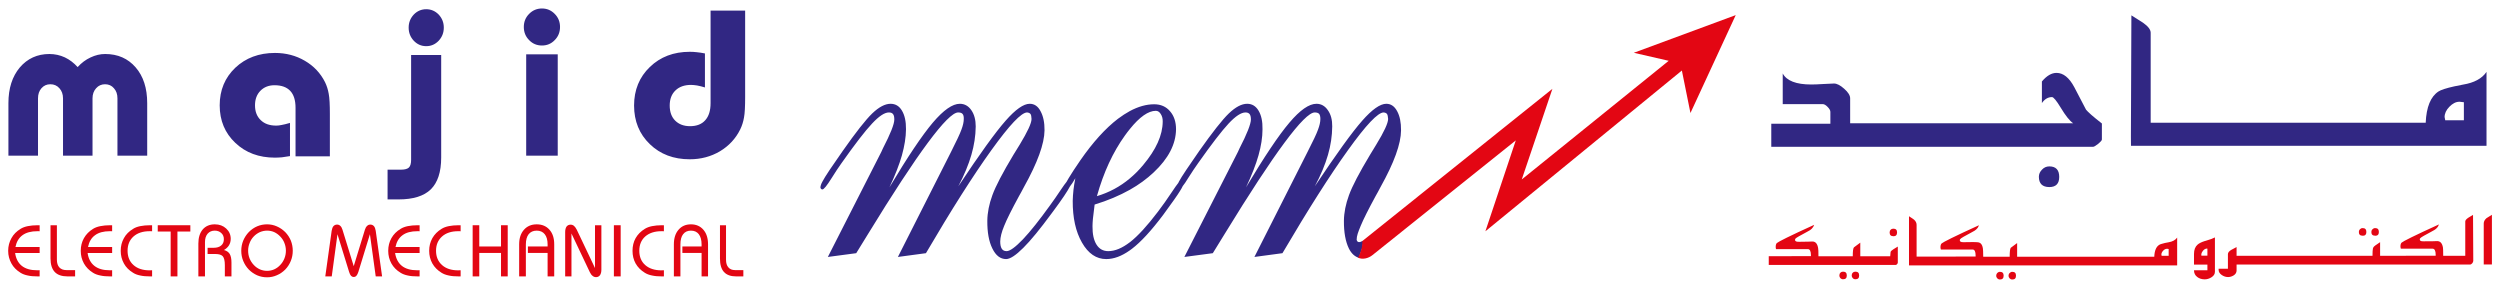
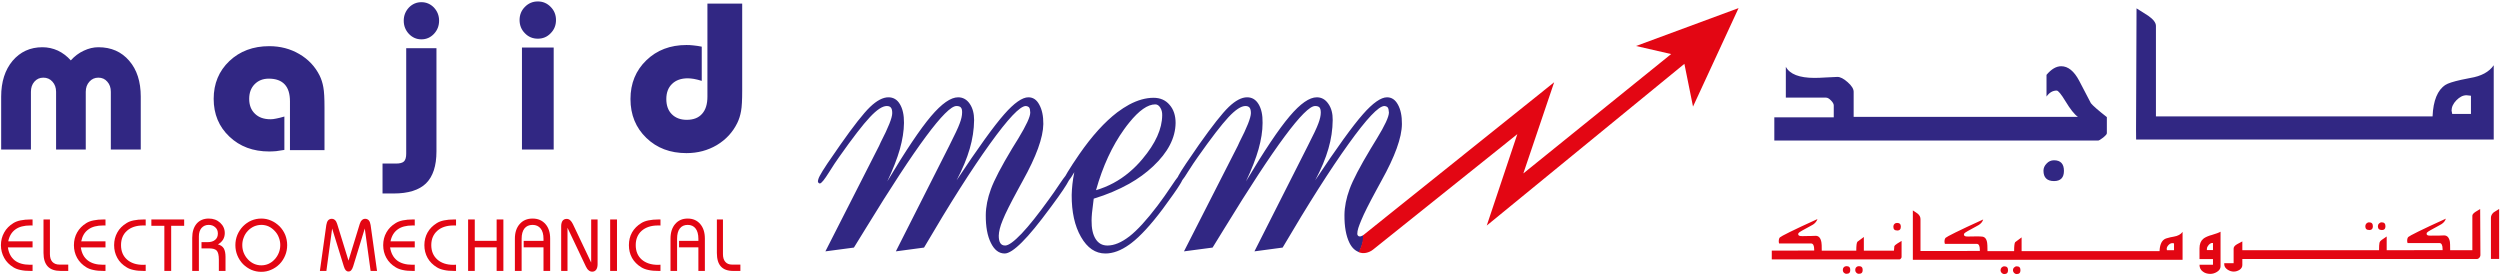
- <svg xmlns="http://www.w3.org/2000/svg" viewBox="101.50 49.52 305.88 35.16" width="1224" height="141">
+ <svg xmlns="http://www.w3.org/2000/svg" width="1216" height="134" viewBox="102.388 50.346 304.105 33.508">
  <path d="M235.71 73.48C237.19 73.04 238.54 72.32 239.74 71.31L239.74 72.70C238.47 73.41 237.04 74.02 235.43 74.51C235.33 75.30 235.26 75.89 235.22 76.25C235.19 76.61 235.17 76.91 235.17 77.15C235.16 78.12 235.32 78.87 235.66 79.41C236.00 79.95 236.48 80.21 237.10 80.21C237.92 80.21 238.80 79.84 239.74 79.12L239.74 80.11C238.74 80.82 237.78 81.18 236.85 81.18C235.64 81.18 234.65 80.51 233.88 79.16C233.11 77.82 232.74 76.12 232.75 74.06C232.76 73.64 232.79 73.19 232.84 72.73C232.89 72.27 232.97 71.79 233.07 71.29C232.80 71.75 232.58 72.09 232.41 72.29C232.12 72.86 231.46 73.85 230.42 75.25L230.13 75.64C228.76 77.50 227.62 78.90 226.70 79.81C225.78 80.73 225.08 81.18 224.60 81.18C223.90 81.18 223.34 80.75 222.92 79.89C222.49 79.03 222.29 77.90 222.30 76.50C222.31 75.50 222.52 74.45 222.92 73.36C223.32 72.26 224.18 70.61 225.51 68.40C225.69 68.09 225.94 67.69 226.27 67.17C227.22 65.60 227.71 64.56 227.71 64.04C227.70 63.75 227.66 63.54 227.59 63.44C227.51 63.33 227.37 63.26 227.17 63.24C226.46 63.24 225.01 64.78 222.80 67.85C220.59 70.92 217.92 75.12 214.79 80.46L211.36 80.92L217.86 68.07C218.52 66.76 218.95 65.86 219.13 65.35C219.32 64.85 219.42 64.41 219.42 64.04C219.43 63.75 219.38 63.54 219.27 63.42C219.17 63.30 218.99 63.24 218.73 63.24C217.46 63.24 213.78 68.19 207.72 78.09L206.26 80.46L202.79 80.92L209.33 68.07L209.52 67.65C210.45 65.85 210.92 64.67 210.92 64.11C210.92 63.81 210.88 63.59 210.77 63.45C210.67 63.31 210.50 63.24 210.26 63.24C209.73 63.24 209.05 63.69 208.20 64.60C207.35 65.50 206.10 67.12 204.45 69.46C204.11 69.93 203.71 70.54 203.24 71.29C202.67 72.20 202.30 72.66 202.12 72.66C202.05 72.66 202.01 72.64 201.96 72.59C201.91 72.53 201.88 72.48 201.88 72.41C201.89 72.24 201.96 72.00 202.12 71.71C202.27 71.41 202.58 70.92 203.03 70.24L204.61 67.95C206.21 65.67 207.42 64.13 208.23 63.35C209.05 62.57 209.79 62.18 210.46 62.18C211.05 62.18 211.52 62.45 211.85 63.01C212.19 63.57 212.36 64.33 212.35 65.30C212.34 66.29 212.17 67.34 211.85 68.49C211.53 69.62 211.02 70.93 210.32 72.41C212.55 68.67 214.33 66.03 215.63 64.49C216.95 62.94 218.04 62.18 218.94 62.18C219.51 62.18 219.99 62.44 220.35 62.97C220.71 63.49 220.88 64.16 220.88 64.95C220.87 66.10 220.69 67.26 220.35 68.43C220.01 69.61 219.48 70.89 218.75 72.28C221.38 68.31 223.31 65.64 224.54 64.25C225.75 62.87 226.74 62.18 227.48 62.18C228.05 62.18 228.49 62.47 228.81 63.08C229.14 63.68 229.31 64.46 229.30 65.43C229.28 67.08 228.44 69.39 226.79 72.35C226.53 72.84 226.33 73.22 226.18 73.47C225.29 75.11 224.68 76.32 224.37 77.10C224.04 77.88 223.89 78.53 223.88 79.02C223.88 79.41 223.94 79.70 224.06 79.90C224.19 80.11 224.38 80.21 224.66 80.21C225.07 80.21 225.74 79.72 226.66 78.76C227.58 77.79 228.69 76.39 230.00 74.57C230.38 74.05 230.83 73.41 231.34 72.64C231.61 72.23 231.83 71.94 231.99 71.74C232.07 71.61 232.15 71.45 232.26 71.27C232.60 70.71 233.07 69.98 233.68 69.10C235.21 66.89 236.75 65.19 238.29 64.01C238.79 63.64 239.26 63.33 239.74 63.07L239.74 65.27C239.54 65.51 239.34 65.78 239.13 66.07C237.68 68.09 236.53 70.55 235.71 73.48M239.74 80.11C239.82 80.05 239.91 79.99 240.00 79.92C241.09 79.09 242.37 77.70 243.82 75.77C244.89 74.31 245.58 73.34 245.88 72.84C246.02 72.61 246.14 72.42 246.21 72.25C246.39 72.03 246.61 71.71 246.86 71.29C247.34 70.54 247.74 69.93 248.08 69.46C249.73 67.12 250.98 65.50 251.82 64.60C252.67 63.69 253.36 63.24 253.89 63.24C254.12 63.24 254.29 63.31 254.40 63.45C254.50 63.59 254.55 63.81 254.55 64.11C254.54 64.67 254.08 65.85 253.15 67.65L252.96 68.07L246.41 80.92L249.89 80.46L251.35 78.09C257.41 68.19 261.09 63.24 262.36 63.24C262.61 63.24 262.80 63.30 262.90 63.42C263.00 63.54 263.05 63.75 263.05 64.04C263.05 64.41 262.95 64.85 262.76 65.35C262.58 65.86 262.15 66.76 261.48 68.07L254.98 80.92L258.41 80.46C261.55 75.12 264.22 70.92 266.43 67.85C268.63 64.78 270.09 63.24 270.79 63.24C271.00 63.26 271.14 63.33 271.21 63.44C271.28 63.54 271.32 63.75 271.34 64.04C271.33 64.56 270.85 65.60 269.89 67.17C269.57 67.69 269.32 68.09 269.14 68.40C267.81 70.61 266.95 72.26 266.55 73.36C266.15 74.45 265.94 75.50 265.93 76.50C265.92 77.90 266.12 79.03 266.54 79.89C266.86 80.53 267.27 80.87 267.75 81.03L268.09 80.09C268.16 79.89 268.41 78.86 268.19 78.97C267.85 79.18 267.56 79.16 267.49 78.82C267.49 78.33 267.67 77.88 267.99 77.10C268.31 76.32 268.92 75.11 269.81 73.47C269.96 73.22 270.16 72.84 270.42 72.35C272.07 69.39 272.91 67.08 272.92 65.43C272.93 64.46 272.77 63.68 272.44 63.08C272.11 62.47 271.67 62.18 271.11 62.18C270.37 62.18 269.38 62.87 268.17 64.25C266.94 65.64 265.01 68.31 262.37 72.28C263.11 70.89 263.64 69.61 263.98 68.43C264.32 67.26 264.49 66.10 264.50 64.95C264.51 64.16 264.34 63.49 263.97 62.97C263.61 62.44 263.14 62.18 262.57 62.18C261.67 62.18 260.57 62.94 259.26 64.49C257.95 66.03 256.18 68.67 253.95 72.41C254.65 70.93 255.16 69.62 255.48 68.49C255.80 67.34 255.97 66.29 255.97 65.30C255.99 64.33 255.82 63.57 255.48 63.01C255.14 62.45 254.68 62.18 254.09 62.18C253.42 62.18 252.68 62.57 251.86 63.35C251.05 64.13 249.84 65.67 248.23 67.95L246.66 70.24C246.20 70.92 245.90 71.41 245.74 71.71C245.72 71.76 245.70 71.81 245.67 71.86C245.49 72.09 245.24 72.43 244.94 72.89C244.32 73.82 243.73 74.66 243.18 75.38C241.86 77.12 240.72 78.36 239.77 79.10L239.74 79.12L239.74 80.11M239.74 71.31C240.31 70.83 240.86 70.29 241.37 69.67C242.95 67.79 243.75 66.02 243.76 64.36C243.77 64.00 243.69 63.69 243.52 63.43C243.36 63.17 243.16 63.04 242.92 63.04C242.00 63.04 240.94 63.78 239.74 65.27L239.74 63.07C240.77 62.52 241.76 62.24 242.71 62.24C243.53 62.24 244.18 62.53 244.66 63.10C245.15 63.66 245.39 64.40 245.39 65.30C245.37 67.12 244.46 68.88 242.65 70.58C241.81 71.37 240.84 72.08 239.74 72.70L239.74 71.31" fill="#312783" fill-rule="evenodd" />
  <path d="M305.67 56.92L301.40 55.94L313.87 51.33L308.33 63.31L307.28 58.11L283.24 77.78L286.96 66.66L269.43 80.69C268.93 81.10 268.20 81.27 267.66 81.01C267.98 80.41 268.20 79.75 268.19 78.97L291.44 60.35L287.69 71.44L305.67 56.92" fill="#E30613" fill-rule="evenodd" />
  <path d="M102.53 68.53L102.53 62.10C102.53 60.29 103.00 58.84 103.92 57.74C104.85 56.65 106.06 56.09 107.54 56.09C108.21 56.09 108.84 56.23 109.43 56.50C110.02 56.78 110.54 57.18 111.00 57.69C111.46 57.18 111.99 56.78 112.58 56.51C113.17 56.23 113.76 56.09 114.36 56.09C115.92 56.09 117.16 56.64 118.10 57.73C119.04 58.81 119.51 60.27 119.51 62.10L119.51 68.53L115.87 68.53L115.87 61.51C115.87 61.01 115.73 60.60 115.44 60.28C115.16 59.95 114.80 59.79 114.35 59.79C113.92 59.79 113.55 59.95 113.26 60.28C112.97 60.60 112.82 61.01 112.82 61.51L112.82 68.53L109.21 68.53L109.21 61.51C109.21 61.01 109.06 60.60 108.77 60.28C108.48 59.95 108.11 59.79 107.66 59.79C107.22 59.79 106.86 59.95 106.57 60.28C106.29 60.60 106.15 61.01 106.15 61.51L106.15 68.53L102.53 68.53M137.66 68.61L137.66 62.67C137.66 61.76 137.45 61.07 137.02 60.61C136.58 60.14 135.94 59.91 135.08 59.91C134.38 59.91 133.80 60.14 133.36 60.59C132.92 61.04 132.70 61.63 132.70 62.37C132.70 63.13 132.93 63.73 133.40 64.18C133.86 64.63 134.49 64.85 135.29 64.85C135.49 64.85 135.71 64.83 135.97 64.77C136.22 64.73 136.56 64.64 136.98 64.52L136.98 68.58C136.63 68.64 136.31 68.69 135.99 68.73C135.69 68.75 135.40 68.77 135.14 68.77C133.18 68.77 131.56 68.17 130.29 66.96C129.02 65.76 128.38 64.23 128.38 62.37C128.38 60.51 129.02 58.98 130.29 57.77C131.56 56.57 133.18 55.96 135.14 55.96C136.49 55.96 137.71 56.28 138.80 56.92C139.90 57.56 140.72 58.44 141.27 59.54C141.48 59.97 141.63 60.44 141.72 60.96C141.82 61.48 141.86 62.30 141.86 63.42L141.86 68.61L137.66 68.61M151.50 52.86C151.50 52.24 151.71 51.71 152.13 51.26C152.55 50.83 153.06 50.61 153.65 50.61C154.24 50.61 154.75 50.83 155.17 51.26C155.59 51.71 155.80 52.24 155.80 52.86C155.80 53.49 155.59 54.02 155.17 54.47C154.75 54.91 154.24 55.13 153.65 55.13C153.06 55.13 152.55 54.91 152.13 54.47C151.71 54.02 151.50 53.49 151.50 52.86M155.48 56.21L155.48 68.76C155.48 70.53 155.05 71.82 154.21 72.65C153.37 73.47 152.05 73.88 150.27 73.88L148.92 73.88L148.92 70.24L150.58 70.24C151.03 70.24 151.35 70.15 151.53 69.98C151.71 69.80 151.80 69.49 151.80 69.05L151.80 56.21L155.48 56.21M165.59 52.78C165.59 52.16 165.80 51.62 166.24 51.18C166.67 50.74 167.20 50.52 167.81 50.52C168.42 50.52 168.94 50.74 169.37 51.18C169.81 51.62 170.02 52.16 170.02 52.78C170.02 53.41 169.81 53.95 169.37 54.39C168.94 54.84 168.42 55.05 167.81 55.05C167.20 55.05 166.67 54.84 166.24 54.39C165.80 53.95 165.59 53.41 165.59 52.78M165.88 56.13H169.74V68.53H165.88ZM192.67 50.78L192.67 61.34C192.67 62.50 192.63 63.34 192.53 63.86C192.44 64.38 192.29 64.86 192.07 65.31C191.52 66.43 190.69 67.33 189.59 67.99C188.49 68.64 187.26 68.97 185.89 68.97C183.92 68.97 182.29 68.36 181.01 67.12C179.73 65.89 179.08 64.31 179.08 62.39C179.08 60.49 179.73 58.91 181.01 57.68C182.29 56.44 183.92 55.82 185.89 55.82C186.16 55.82 186.45 55.83 186.76 55.87C187.07 55.90 187.40 55.95 187.75 56.02L187.75 60.18C187.39 60.07 187.07 59.99 186.79 59.94C186.51 59.90 186.27 59.87 186.05 59.87C185.24 59.87 184.60 60.10 184.14 60.55C183.67 61.00 183.44 61.62 183.44 62.39C183.44 63.17 183.66 63.79 184.11 64.24C184.56 64.69 185.17 64.92 185.92 64.92C186.74 64.92 187.36 64.68 187.79 64.19C188.23 63.70 188.44 63.01 188.44 62.09L188.44 50.78L192.67 50.78" fill="#312783" fill-rule="evenodd" />
  <path d="M189.59 77.04L190.33 77.04L190.33 81.25C190.33 81.66 190.42 81.98 190.62 82.20C190.81 82.42 191.08 82.53 191.44 82.53L192.45 82.53L192.45 83.30L191.57 83.30C190.90 83.30 190.41 83.12 190.08 82.76C189.75 82.40 189.59 81.85 189.59 81.11L189.59 77.04" fill="#E30613" fill-rule="evenodd" />
  <path d="M187.34 83.30L187.34 80.43L184.99 80.43L184.99 79.64L187.34 79.64L187.34 79.39C187.34 78.84 187.22 78.42 187.00 78.14C186.78 77.85 186.46 77.70 186.04 77.70C185.62 77.70 185.30 77.85 185.08 78.14C184.86 78.42 184.75 78.84 184.75 79.39L184.75 83.30L183.95 83.30L183.95 79.37C183.95 78.62 184.14 78.03 184.52 77.59C184.90 77.15 185.40 76.93 186.04 76.93C186.67 76.93 187.18 77.15 187.56 77.59C187.94 78.03 188.13 78.62 188.13 79.37L188.13 83.30L187.34 83.30" fill="#E30613" fill-rule="evenodd" />
  <path d="M182.73 77.78C182.69 77.78 182.65 77.77 182.61 77.77C182.57 77.77 182.51 77.77 182.43 77.77C181.59 77.77 180.93 77.99 180.44 78.42C179.96 78.85 179.72 79.43 179.72 80.16C179.72 80.90 179.96 81.48 180.44 81.91C180.93 82.34 181.59 82.56 182.43 82.56C182.51 82.56 182.57 82.56 182.61 82.55C182.65 82.55 182.69 82.55 182.73 82.55L182.73 83.30L182.49 83.30C182.03 83.30 181.63 83.27 181.28 83.19C180.93 83.12 180.64 83.01 180.40 82.86C179.91 82.56 179.53 82.18 179.27 81.72C179.01 81.25 178.89 80.74 178.89 80.17C178.89 79.60 179.01 79.08 179.27 78.62C179.53 78.16 179.91 77.78 180.40 77.48C180.64 77.33 180.93 77.22 181.28 77.15C181.63 77.08 182.03 77.04 182.49 77.04L182.73 77.04L182.73 77.78" fill="#E30613" fill-rule="evenodd" />
  <path d="M176.61 77.04H177.44V83.30H176.61Z" fill="#E30613" fill-rule="evenodd" />
  <path d="M171.42 83.30L170.65 83.30L170.65 77.88C170.65 77.59 170.71 77.36 170.82 77.20C170.94 77.05 171.10 76.97 171.32 76.97C171.47 76.97 171.61 77.02 171.73 77.12C171.85 77.22 171.96 77.38 172.07 77.59L174.30 82.28L174.30 77.04L175.08 77.04L175.08 82.48C175.08 82.77 175.02 82.99 174.91 83.15C174.79 83.31 174.63 83.39 174.43 83.39C174.27 83.39 174.12 83.34 174.00 83.23C173.87 83.13 173.76 82.98 173.66 82.77L171.42 78.05L171.42 83.30" fill="#E30613" fill-rule="evenodd" />
  <path d="M168.50 83.30L168.50 80.43L166.09 80.43L166.09 79.64L168.50 79.64L168.50 79.39C168.50 78.84 168.38 78.42 168.15 78.14C167.92 77.85 167.59 77.70 167.17 77.70C166.74 77.70 166.41 77.85 166.18 78.14C165.96 78.42 165.84 78.84 165.84 79.39L165.84 83.30L165.02 83.30L165.02 79.37C165.02 78.62 165.22 78.03 165.61 77.59C166.00 77.15 166.52 76.93 167.17 76.93C167.82 76.93 168.34 77.15 168.73 77.59C169.12 78.03 169.31 78.62 169.31 79.37L169.31 83.30L168.50 83.30" fill="#E30613" fill-rule="evenodd" />
  <path d="M159.33 83.30L159.33 77.04L160.14 77.04L160.14 79.64L162.80 79.64L162.80 77.04L163.62 77.04L163.62 83.30L162.80 83.30L162.80 80.43L160.14 80.43L160.14 83.30L159.33 83.30" fill="#E30613" fill-rule="evenodd" />
  <path d="M157.86 77.78C157.82 77.78 157.78 77.77 157.74 77.77C157.70 77.77 157.64 77.77 157.56 77.77C156.72 77.77 156.06 77.99 155.58 78.42C155.10 78.85 154.85 79.43 154.85 80.16C154.85 80.90 155.10 81.48 155.58 81.91C156.06 82.34 156.72 82.56 157.56 82.56C157.64 82.56 157.70 82.56 157.74 82.55C157.78 82.55 157.82 82.55 157.86 82.55L157.86 83.30L157.62 83.30C157.16 83.30 156.76 83.27 156.41 83.19C156.06 83.12 155.77 83.01 155.53 82.86C155.04 82.56 154.66 82.18 154.40 81.72C154.14 81.25 154.01 80.74 154.01 80.17C154.01 79.60 154.14 79.08 154.40 78.62C154.66 78.16 155.04 77.78 155.53 77.48C155.77 77.33 156.06 77.22 156.41 77.15C156.76 77.08 157.16 77.04 157.62 77.04L157.86 77.04L157.86 77.78" fill="#E30613" fill-rule="evenodd" />
  <path d="M152.84 77.78C152.81 77.78 152.77 77.77 152.73 77.77C152.69 77.77 152.64 77.77 152.57 77.77C151.80 77.77 151.19 77.93 150.75 78.26C150.31 78.58 150.02 79.06 149.89 79.70L152.84 79.70L152.84 80.44L149.84 80.44C149.95 81.14 150.23 81.66 150.68 82.02C151.13 82.37 151.75 82.55 152.54 82.55C152.62 82.55 152.68 82.55 152.72 82.55C152.77 82.55 152.81 82.54 152.84 82.54L152.84 83.30L152.60 83.30C152.15 83.30 151.74 83.27 151.39 83.19C151.05 83.12 150.76 83.01 150.52 82.86C150.02 82.56 149.65 82.18 149.39 81.72C149.13 81.25 149.00 80.74 149.00 80.17C149.00 79.60 149.13 79.08 149.39 78.62C149.65 78.16 150.02 77.78 150.52 77.48C150.76 77.33 151.05 77.22 151.39 77.15C151.74 77.08 152.15 77.04 152.60 77.04L152.84 77.04L152.84 77.78" fill="#E30613" fill-rule="evenodd" />
  <path d="M141.30 83.30L142.08 77.72C142.12 77.47 142.19 77.28 142.30 77.15C142.41 77.03 142.56 76.96 142.74 76.96C142.89 76.96 143.03 77.01 143.14 77.12C143.25 77.22 143.34 77.38 143.40 77.58L144.78 82.05L146.15 77.58C146.21 77.38 146.30 77.22 146.42 77.12C146.52 77.01 146.66 76.96 146.82 76.96C146.99 76.96 147.14 77.03 147.25 77.15C147.36 77.28 147.43 77.47 147.47 77.72L148.25 83.30L147.47 83.30L146.76 78.14L145.35 82.74C145.28 82.96 145.20 83.12 145.11 83.22C145.02 83.32 144.91 83.37 144.78 83.37C144.65 83.37 144.54 83.32 144.45 83.23C144.36 83.13 144.28 82.97 144.21 82.74L142.79 78.14L142.09 83.30L141.30 83.30" fill="#E30613" fill-rule="evenodd" />
  <path d="M131.86 80.15C131.86 80.50 131.92 80.81 132.04 81.11C132.16 81.40 132.33 81.67 132.55 81.90C132.77 82.14 133.02 82.31 133.30 82.44C133.58 82.56 133.87 82.62 134.17 82.62L134.17 83.41C133.75 83.41 133.35 83.33 132.97 83.17C132.59 83.00 132.25 82.77 131.95 82.47C131.65 82.16 131.42 81.80 131.26 81.41C131.10 81.02 131.02 80.61 131.02 80.16C131.02 79.73 131.10 79.31 131.26 78.92C131.42 78.54 131.65 78.18 131.95 77.87C132.25 77.57 132.59 77.33 132.97 77.17C133.35 77.01 133.75 76.93 134.17 76.93L134.17 77.70C133.87 77.70 133.57 77.77 133.30 77.88C133.02 78.01 132.77 78.18 132.55 78.41C132.32 78.65 132.15 78.92 132.04 79.22C131.92 79.51 131.86 79.83 131.86 80.15M134.17 82.62L134.18 82.62C134.48 82.62 134.78 82.56 135.05 82.44C135.33 82.31 135.57 82.14 135.79 81.90C136.01 81.67 136.18 81.40 136.30 81.10C136.42 80.80 136.48 80.49 136.48 80.15C136.48 79.83 136.42 79.52 136.30 79.22C136.19 78.92 136.02 78.66 135.79 78.42C135.57 78.19 135.33 78.01 135.05 77.88C134.78 77.76 134.48 77.70 134.18 77.70L134.17 77.70L134.17 76.93L134.18 76.93C134.59 76.93 134.99 77.01 135.37 77.18C135.75 77.34 136.09 77.58 136.40 77.88C136.70 78.19 136.93 78.54 137.09 78.93C137.24 79.32 137.32 79.73 137.32 80.16C137.32 80.60 137.24 81.02 137.08 81.41C136.92 81.80 136.70 82.15 136.40 82.46C136.09 82.77 135.75 83.00 135.37 83.16C134.99 83.33 134.59 83.41 134.18 83.41L134.17 83.41L134.17 82.62" fill="#E30613" fill-rule="evenodd" />
  <path d="M125.77 83.30L125.77 79.28C125.77 78.55 125.95 77.98 126.30 77.56C126.66 77.14 127.16 76.93 127.78 76.93C128.34 76.93 128.80 77.10 129.17 77.44C129.54 77.78 129.73 78.20 129.73 78.70C129.73 78.99 129.66 79.26 129.52 79.49C129.38 79.72 129.17 79.92 128.90 80.07C129.23 80.16 129.46 80.32 129.61 80.56C129.75 80.81 129.82 81.15 129.82 81.60L129.82 83.30L129.01 83.30L129.01 81.91C129.01 81.39 128.92 81.03 128.76 80.84C128.59 80.65 128.28 80.56 127.84 80.56L126.90 80.56L126.90 79.80L127.63 79.80C128.03 79.80 128.34 79.71 128.56 79.52C128.78 79.34 128.89 79.08 128.89 78.75C128.89 78.44 128.79 78.19 128.58 78.00C128.37 77.80 128.10 77.70 127.77 77.70C127.41 77.70 127.12 77.83 126.90 78.08C126.69 78.33 126.58 78.67 126.58 79.10L126.58 83.30L125.77 83.30" fill="#E30613" fill-rule="evenodd" />
  <path d="M122.38 83.30L122.38 77.81L120.80 77.81L120.80 77.04L124.79 77.04L124.79 77.81L123.21 77.81L123.21 83.30L122.38 83.30" fill="#E30613" fill-rule="evenodd" />
  <path d="M120.11 77.78C120.07 77.78 120.03 77.77 119.99 77.77C119.95 77.77 119.89 77.77 119.81 77.77C118.97 77.77 118.31 77.99 117.83 78.42C117.35 78.85 117.11 79.43 117.11 80.16C117.11 80.90 117.35 81.48 117.83 81.91C118.31 82.34 118.97 82.56 119.81 82.56C119.89 82.56 119.95 82.56 119.99 82.55C120.04 82.55 120.07 82.55 120.11 82.55L120.11 83.30L119.87 83.30C119.41 83.30 119.01 83.27 118.66 83.19C118.31 83.12 118.02 83.01 117.79 82.86C117.29 82.56 116.91 82.18 116.66 81.72C116.40 81.25 116.27 80.74 116.27 80.17C116.27 79.60 116.40 79.08 116.66 78.62C116.91 78.16 117.29 77.78 117.79 77.48C118.02 77.33 118.31 77.22 118.66 77.15C119.01 77.08 119.41 77.04 119.87 77.04L120.11 77.04L120.11 77.78" fill="#E30613" fill-rule="evenodd" />
  <path d="M115.22 77.78C115.18 77.78 115.15 77.77 115.11 77.77C115.07 77.77 115.02 77.77 114.94 77.77C114.18 77.77 113.57 77.93 113.13 78.26C112.68 78.58 112.40 79.06 112.27 79.70L115.22 79.70L115.22 80.44L112.22 80.44C112.32 81.14 112.60 81.66 113.06 82.02C113.51 82.37 114.12 82.55 114.91 82.55C114.99 82.55 115.06 82.55 115.10 82.55C115.15 82.55 115.18 82.54 115.22 82.54L115.22 83.30L114.98 83.30C114.53 83.30 114.12 83.27 113.78 83.19C113.42 83.12 113.13 83.01 112.89 82.86C112.40 82.56 112.03 82.18 111.77 81.72C111.51 81.25 111.38 80.74 111.38 80.17C111.38 79.60 111.51 79.08 111.77 78.62C112.03 78.16 112.40 77.78 112.89 77.48C113.13 77.33 113.42 77.22 113.78 77.15C114.12 77.08 114.53 77.04 114.98 77.04L115.22 77.04L115.22 77.78" fill="#E30613" fill-rule="evenodd" />
  <path d="M107.68 77.04L108.46 77.04L108.46 81.25C108.46 81.66 108.56 81.98 108.76 82.20C108.97 82.42 109.25 82.53 109.63 82.53L110.69 82.53L110.69 83.30L109.76 83.30C109.07 83.30 108.54 83.12 108.20 82.76C107.86 82.40 107.68 81.85 107.68 81.11L107.68 77.04" fill="#E30613" fill-rule="evenodd" />
  <path d="M106.35 77.78C106.31 77.78 106.28 77.77 106.24 77.77C106.20 77.77 106.15 77.77 106.07 77.77C105.31 77.77 104.70 77.93 104.25 78.26C103.81 78.58 103.52 79.06 103.39 79.70L106.35 79.70L106.35 80.44L103.35 80.44C103.45 81.14 103.73 81.66 104.18 82.02C104.63 82.37 105.25 82.55 106.04 82.55C106.12 82.55 106.19 82.55 106.23 82.55C106.27 82.55 106.31 82.54 106.35 82.54L106.35 83.30L106.11 83.30C105.65 83.30 105.25 83.27 104.90 83.19C104.55 83.12 104.26 83.01 104.02 82.86C103.53 82.56 103.15 82.18 102.90 81.72C102.64 81.25 102.50 80.74 102.50 80.17C102.50 79.60 102.64 79.08 102.90 78.62C103.15 78.16 103.53 77.78 104.02 77.48C104.26 77.33 104.55 77.22 104.90 77.15C105.25 77.08 105.65 77.04 106.11 77.04L106.35 77.04L106.35 77.78" fill="#E30613" fill-rule="evenodd" />
  <path d="M327.05 67.44L326.01 67.44L318.22 67.44L318.22 64.62L325.45 64.62L325.45 63.17C325.45 62.99 325.33 62.78 325.11 62.56C324.89 62.33 324.69 62.22 324.51 62.22L319.62 62.22L319.62 58.47C320.10 59.37 321.27 59.82 323.11 59.82C323.47 59.82 323.98 59.80 324.62 59.76C325.27 59.72 325.70 59.70 325.90 59.70C326.24 59.70 326.66 59.91 327.14 60.34C327.63 60.77 327.87 61.16 327.87 61.51L327.87 64.56L355.15 64.56C354.73 64.27 354.22 63.63 353.63 62.65C353.11 61.79 352.75 61.36 352.57 61.36C352.09 61.36 351.67 61.60 351.33 62.09L351.33 59.45C351.92 58.75 352.51 58.40 353.12 58.40C353.95 58.40 354.68 58.99 355.30 60.16C355.79 61.08 356.26 61.99 356.73 62.90C356.97 63.20 357.62 63.77 358.67 64.59L358.67 66.55C358.67 66.66 358.52 66.83 358.22 67.08C357.91 67.32 357.71 67.44 357.61 67.44L327.05 67.44M353.45 71.13C353.45 71.95 353.05 72.37 352.24 72.37C351.39 72.37 350.96 71.94 350.96 71.11C350.96 70.78 351.09 70.49 351.35 70.23C351.59 69.97 351.89 69.84 352.24 69.84C353.05 69.84 353.45 70.28 353.45 71.13M401.78 62.09C401.58 62.19 401.38 62.35 401.19 62.54C400.79 62.95 400.60 63.37 400.60 63.82C400.60 63.77 400.62 63.90 400.68 64.20L401.78 64.20L401.78 67.32L392.09 67.32L362.23 67.32L362.22 66.15L362.28 51.36C362.75 51.66 363.23 51.96 363.70 52.26C364.33 52.70 364.64 53.11 364.64 53.49L364.64 64.50L394.02 64.50L398.29 64.50C398.37 62.57 398.90 61.29 399.86 60.67C400.15 60.48 400.79 60.27 401.78 60.05L401.78 62.09M402.96 64.20L402.96 61.99C402.90 61.99 402.81 61.98 402.69 61.96C402.57 61.94 402.49 61.93 402.43 61.93C402.21 61.93 401.99 61.98 401.78 62.09L401.78 60.05C402.10 59.98 402.47 59.91 402.87 59.83C404.21 59.61 405.17 59.10 405.73 58.28L405.73 67.32L401.78 67.32L401.78 64.20L402.96 64.20" fill="#312783" fill-rule="evenodd" />
  <path d="M328.97 83.19C328.97 83.50 328.82 83.65 328.51 83.65C328.38 83.65 328.27 83.60 328.19 83.51C328.10 83.42 328.06 83.32 328.06 83.19C328.06 83.05 328.10 82.94 328.19 82.85C328.28 82.76 328.39 82.72 328.51 82.72C328.82 82.72 328.97 82.87 328.97 83.19M327.46 83.19C327.46 83.50 327.31 83.65 327.00 83.65C326.87 83.65 326.76 83.60 326.67 83.51C326.59 83.42 326.55 83.32 326.55 83.19C326.55 83.05 326.59 82.94 326.68 82.85C326.77 82.76 326.88 82.72 327.00 82.72C327.31 82.72 327.46 82.87 327.46 83.19M333.15 79.99C332.94 80.12 332.84 80.23 332.82 80.29C332.79 80.53 332.77 80.72 332.77 80.84L329.11 80.84L329.11 79.17C328.85 79.36 328.58 79.55 328.33 79.75C328.23 79.87 328.19 80.23 328.19 80.84L323.99 80.84C323.99 80.28 323.98 79.94 323.95 79.83C323.86 79.30 323.63 79.03 323.25 79.03C323.21 79.03 323.03 79.03 322.69 79.05C322.34 79.06 322.13 79.06 321.90 79.06C321.68 79.06 320.98 79.16 321.15 78.71C321.28 78.54 321.76 78.31 322.52 77.89C323.17 77.58 323.35 77.31 323.47 76.99C320.43 78.37 319.06 79.07 318.90 79.22C318.81 79.31 318.76 79.47 318.76 79.70C318.76 79.77 318.77 79.86 318.80 79.96L322.69 79.96C322.94 79.96 323.07 80.21 323.07 80.70L323.07 80.82L317.91 80.83L317.91 81.90L323.32 81.90L323.61 81.90L328.40 81.90L328.71 81.90L333.15 81.90L333.15 79.99M333.15 77.46L333.15 78.38C332.85 78.38 332.70 78.23 332.70 77.92C332.70 77.79 332.74 77.68 332.83 77.59C332.92 77.50 333.03 77.46 333.15 77.46M348.16 83.21C348.16 83.52 348.02 83.68 347.71 83.68C347.58 83.68 347.47 83.63 347.38 83.54C347.30 83.45 347.25 83.34 347.25 83.21C347.25 83.08 347.30 82.96 347.39 82.88C347.48 82.79 347.58 82.74 347.71 82.74C348.02 82.74 348.16 82.90 348.16 83.21M346.65 83.21C346.65 83.52 346.50 83.68 346.20 83.68C346.07 83.68 345.96 83.63 345.87 83.54C345.79 83.45 345.74 83.34 345.74 83.21C345.74 83.08 345.79 82.96 345.87 82.88C345.96 82.79 346.07 82.74 346.20 82.74C346.50 82.74 346.65 82.90 346.65 83.21M333.15 78.38L333.15 77.46C333.46 77.46 333.61 77.61 333.61 77.92C333.61 78.23 333.46 78.39 333.16 78.39L333.15 78.38M333.15 81.90L333.15 79.99L333.21 79.95C333.37 79.85 333.53 79.74 333.70 79.65L333.70 81.62C333.70 81.67 333.67 81.73 333.61 81.80C333.55 81.87 333.49 81.90 333.45 81.90L333.15 81.90M366.39 79.21L366.39 79.98C366.32 80.02 366.25 80.07 366.17 80.15C366.02 80.31 365.95 80.47 365.95 80.63C365.95 80.62 365.96 80.67 365.98 80.78L366.39 80.78L366.39 81.95L347.91 81.95L347.69 81.95L343.78 81.95L343.76 81.95L336.00 81.95L335.07 81.95L335.07 80.88L335.07 75.94C335.42 76.17 335.63 76.30 335.69 76.36C335.90 76.55 336.00 76.76 336.00 77.00L336.00 80.88L343.22 80.87L343.22 80.75C343.22 80.26 343.10 80.01 342.85 80.01L338.97 80.01C338.94 79.91 338.92 79.82 338.92 79.75C338.92 79.52 338.97 79.36 339.06 79.27C339.22 79.12 340.59 78.42 343.63 77.04C343.52 77.36 343.33 77.63 342.68 77.94C341.92 78.36 341.44 78.59 341.31 78.76C341.14 79.21 341.84 79.11 342.06 79.11C342.29 79.11 342.50 79.11 342.85 79.10C343.19 79.09 343.38 79.12 343.41 79.12C343.79 79.12 344.03 79.35 344.11 79.88C344.13 79.99 344.15 80.33 344.15 80.89L347.39 80.89C347.39 80.28 347.43 79.92 347.52 79.80C347.78 79.60 348.04 79.41 348.30 79.22L348.30 80.89L365.08 80.89C365.11 80.16 365.31 79.68 365.67 79.45C365.78 79.37 366.02 79.30 366.39 79.21M366.39 81.95L366.39 80.78L366.84 80.78L366.84 79.95C366.82 79.95 366.78 79.94 366.74 79.93C366.69 79.93 366.66 79.92 366.64 79.92C366.55 79.92 366.48 79.94 366.39 79.98L366.39 79.21C366.52 79.19 366.66 79.16 366.81 79.13C367.31 79.05 367.67 78.85 367.88 78.55L367.88 81.95L366.39 81.95M371.21 82.55L371.21 83.66C370.87 83.65 370.58 83.56 370.35 83.38C370.07 83.18 369.94 82.90 369.94 82.55L371.21 82.55M371.21 78.99L371.21 80.00C371.12 80.06 371.04 80.15 370.97 80.26C370.87 80.40 370.83 80.54 370.83 80.67C370.83 80.72 370.84 80.74 370.86 80.76L371.21 80.76L371.21 81.86L369.94 81.86L369.94 80.55C369.94 80.04 370.09 79.66 370.38 79.41C370.55 79.26 370.82 79.12 371.21 78.99M371.21 83.66L371.21 82.55L371.58 82.55L371.58 81.86L371.21 81.86L371.21 80.76L371.58 80.76L371.58 79.90L371.42 79.90L371.28 79.96C371.26 79.97 371.23 79.99 371.21 80.00L371.21 78.99L371.39 78.94C371.94 78.78 372.31 78.64 372.50 78.53L372.50 82.74C372.50 83.02 372.35 83.24 372.06 83.42C371.80 83.58 371.53 83.66 371.25 83.66L371.21 83.66M390.57 80.78L390.57 81.85L375.15 81.85L375.15 82.58C375.15 82.81 375.04 83.01 374.82 83.16C374.60 83.30 374.36 83.38 374.11 83.38C373.84 83.38 373.59 83.30 373.35 83.14C373.08 82.96 372.95 82.74 372.95 82.49L372.95 82.36L374.09 82.36L374.09 80.58C374.09 80.39 374.23 80.21 374.51 80.05C374.72 79.93 374.93 79.82 375.15 79.71L375.15 80.78L390.57 80.78M390.57 77.39L390.57 78.32C390.26 78.32 390.11 78.17 390.11 77.86C390.11 77.74 390.15 77.63 390.24 77.53C390.34 77.44 390.44 77.39 390.57 77.39M390.57 78.32L390.57 77.39L390.58 77.39C390.88 77.39 391.03 77.55 391.03 77.87C391.03 78.17 390.88 78.33 390.58 78.33L390.57 78.32M392.10 79.53L392.10 81.85L391.42 81.85L390.57 81.85L390.57 80.78L391.42 80.78L391.78 80.78C391.78 80.32 391.80 80.03 391.83 79.90C391.86 79.76 391.94 79.65 392.08 79.55L392.10 79.53M392.10 77.39L392.10 78.32C391.79 78.32 391.64 78.17 391.64 77.86C391.64 77.74 391.68 77.63 391.78 77.53C391.87 77.44 391.97 77.39 392.10 77.39M392.10 78.32L392.11 78.33C392.41 78.33 392.56 78.17 392.56 77.87C392.56 77.55 392.41 77.39 392.11 77.39L392.10 77.39L392.10 78.32M392.10 81.85L392.10 79.53L392.71 79.11L392.71 80.78L399.51 80.77L399.51 80.65C399.51 80.16 399.38 79.91 399.13 79.91L395.25 79.91C395.22 79.81 395.20 79.72 395.20 79.65C395.20 79.41 395.25 79.26 395.34 79.17C395.50 79.02 396.87 78.32 399.91 76.94C399.80 77.26 399.61 77.53 398.96 77.84C398.20 78.26 397.72 78.49 397.59 78.66C397.42 79.11 398.12 79.00 398.34 79.00C398.57 79.00 398.78 79.01 399.13 79.00C399.47 78.98 399.66 78.98 399.69 78.98C400.07 78.98 400.31 79.24 400.40 79.77C400.42 79.89 400.43 80.22 400.43 80.78L403.13 80.78L403.13 76.58C403.13 76.44 403.26 76.28 403.52 76.11C403.70 76.00 403.89 75.89 404.08 75.77L404.11 81.40C404.11 81.50 404.06 81.59 403.98 81.70C403.89 81.80 403.80 81.85 403.71 81.85L400.05 81.85L399.86 81.85L392.34 81.85L392.10 81.85M406.39 81.84L405.39 81.84L405.39 76.83C405.39 76.59 405.50 76.38 405.72 76.18C405.78 76.13 406.01 75.99 406.39 75.76L406.39 81.84" fill="#E30613" fill-rule="evenodd" />
</svg>
